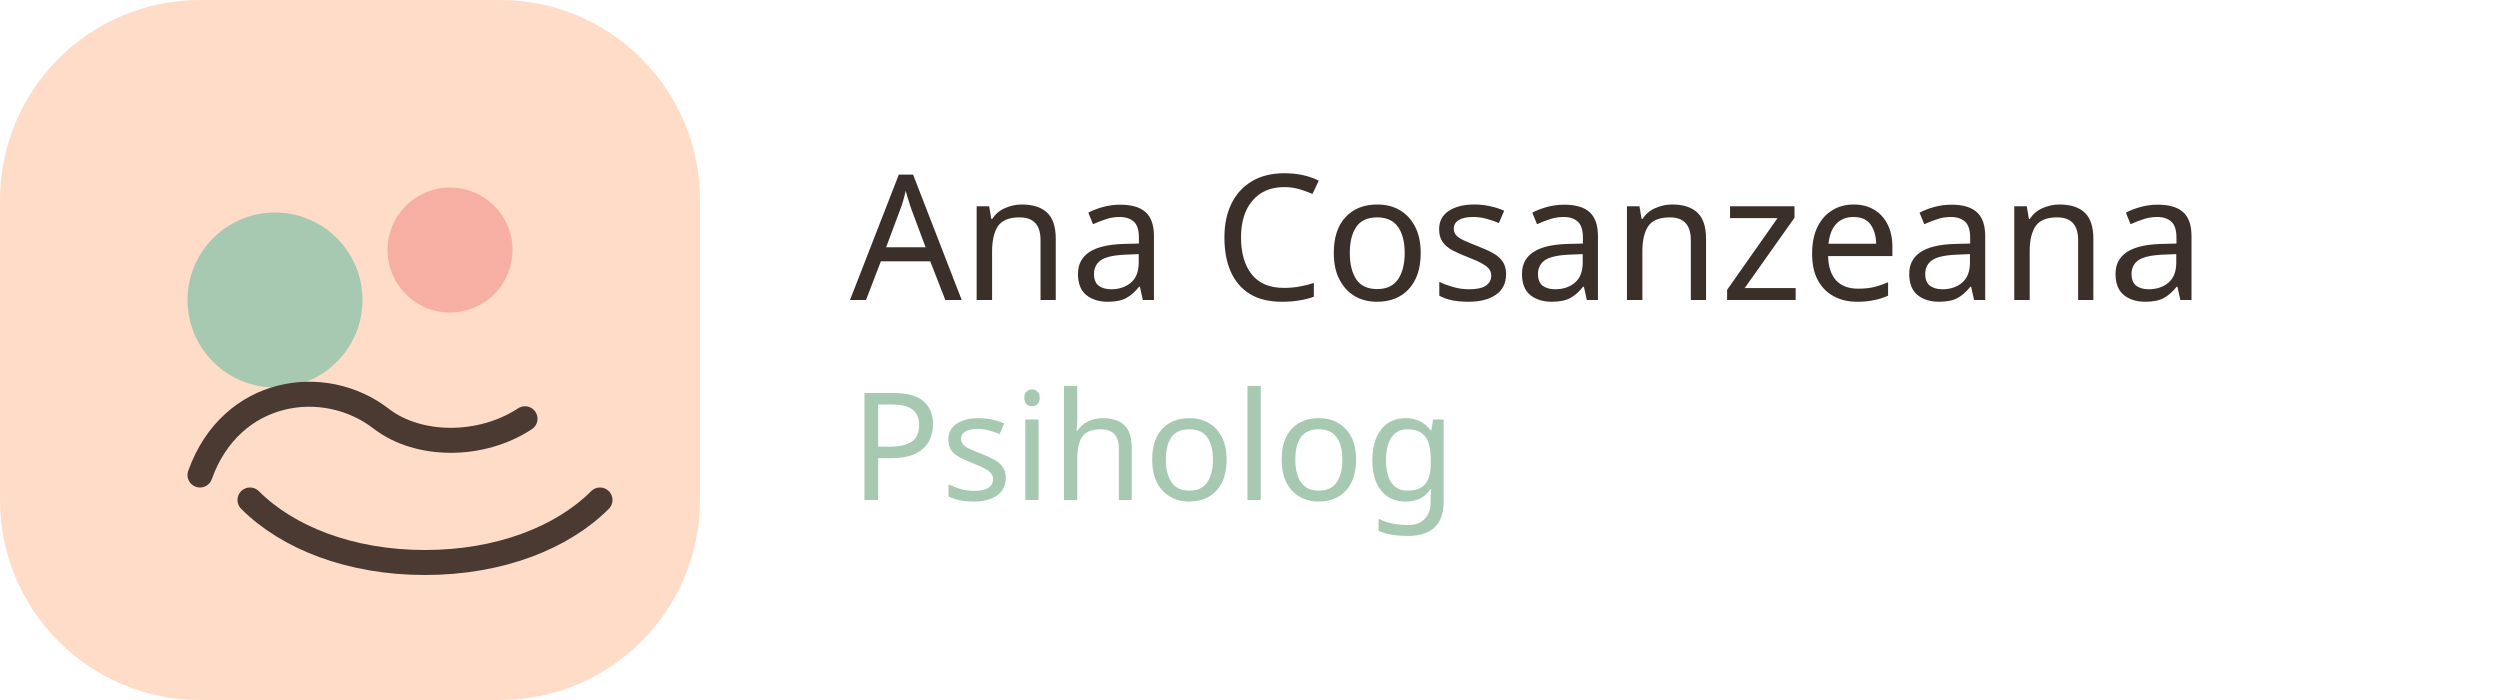
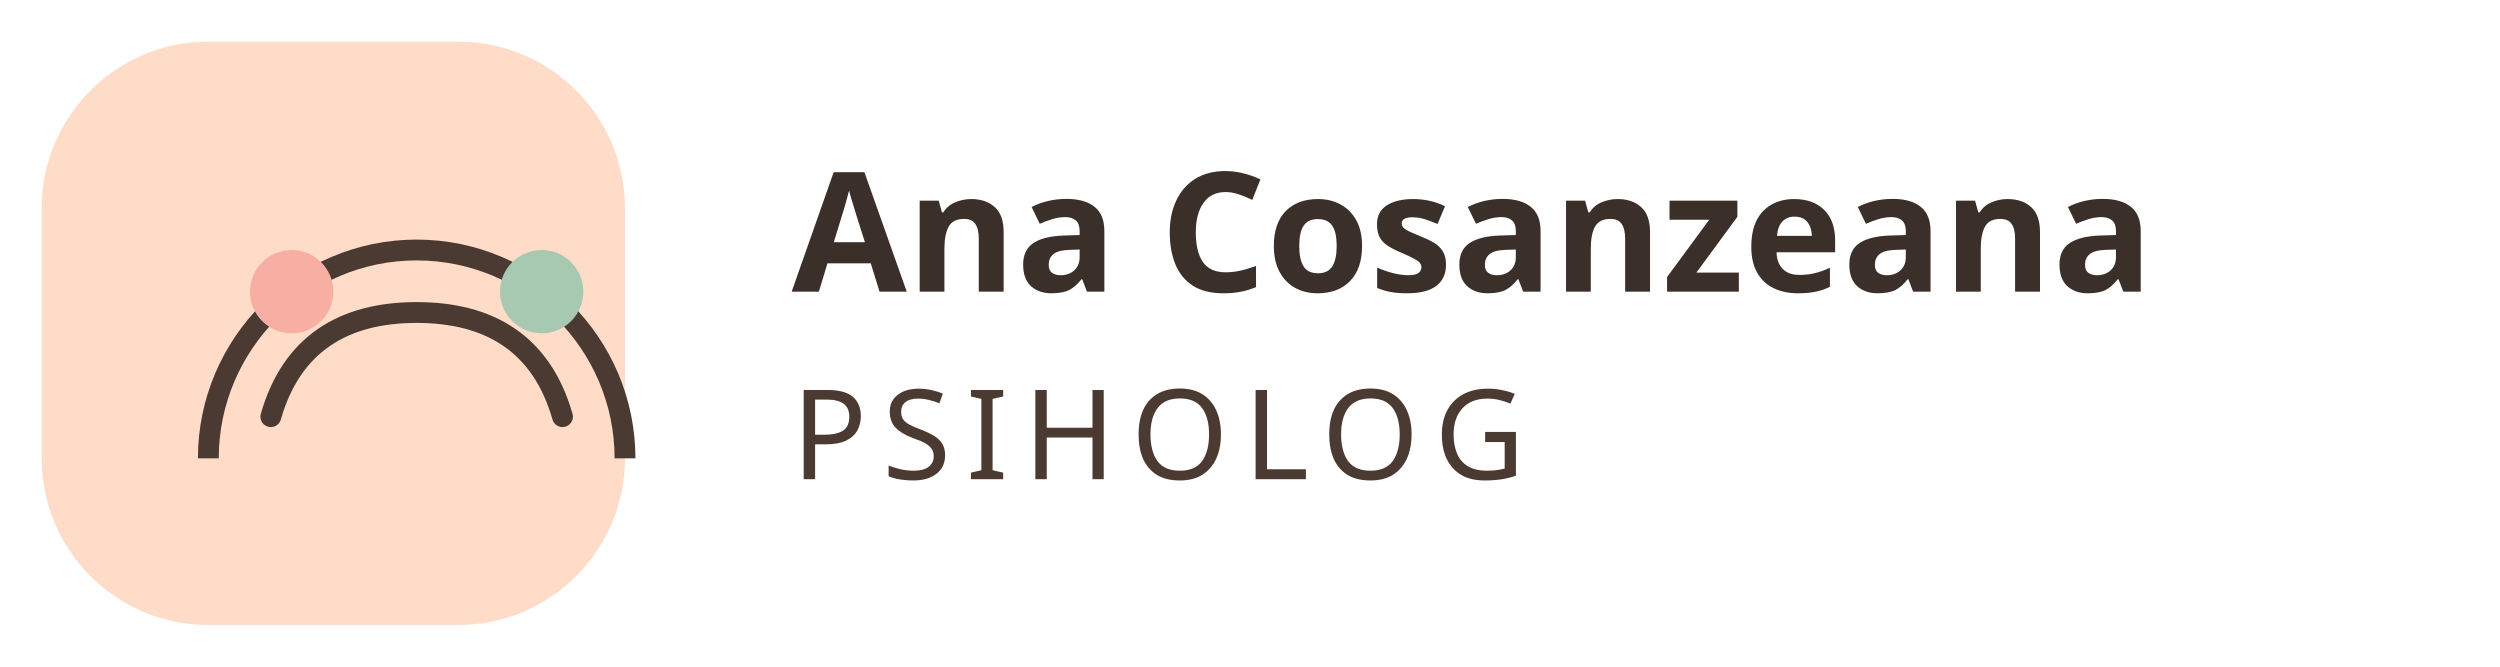
- <svg xmlns="http://www.w3.org/2000/svg" width="200" height="56" viewBox="0 0 200 56" fill="none">
-   <rect width="56" height="56" rx="16" fill="#FFDCC8" />
-   <circle cx="22" cy="24" r="7" fill="#A7C9B2" />
-   <circle cx="36" cy="20" r="5" fill="#F7AFA3" />
-   <path d="M16 38C18.5 31 26 30 30.5 33.5C33.5 35.8 38.5 35.8 42 33.5" stroke="#4A3A32" stroke-width="2" stroke-linecap="round" />
-   <path d="M20 40C23 43 28 45 34 45C40 45 45 43 48 40" stroke="#4A3A32" stroke-width="2" stroke-linecap="round" />
-   <text x="68" y="24" font-family="Plus Jakarta Sans, sans-serif" font-size="14" fill="#3B2F2A">Ana Cosanzeana</text>
-   <text x="68" y="40" font-family="Plus Jakarta Sans, sans-serif" font-size="12" fill="#A7C9B2">Psiholog</text>
+ <svg xmlns="http://www.w3.org/2000/svg" width="240" height="64" viewBox="0 0 240 64" fill="none">
+   <rect x="4" y="4" width="56" height="56" rx="16" fill="#FFDCC8" />
+   <path d="M20 44C20 33 29 24 40 24C51 24 60 33 60 44" stroke="#4A3A32" stroke-width="2" />
+   <path d="M26 40C28 33 33 30 40 30C47 30 52 33 54 40" stroke="#4A3A32" stroke-width="2" stroke-linecap="round" />
+   <circle cx="28" cy="28" r="4" fill="#F7AFA3" />
+   <circle cx="52" cy="28" r="4" fill="#A7C9B2" />
+   <text x="76" y="28" font-family="Plus Jakarta Sans, sans-serif" font-size="16" font-weight="600" fill="#3B2F2A">Ana Cosanzeana</text>
+   <text x="76" y="46" font-family="Plus Jakarta Sans, sans-serif" font-size="12" letter-spacing="0.12em" fill="#4A3A32">PSIHOLOG</text>
</svg>
